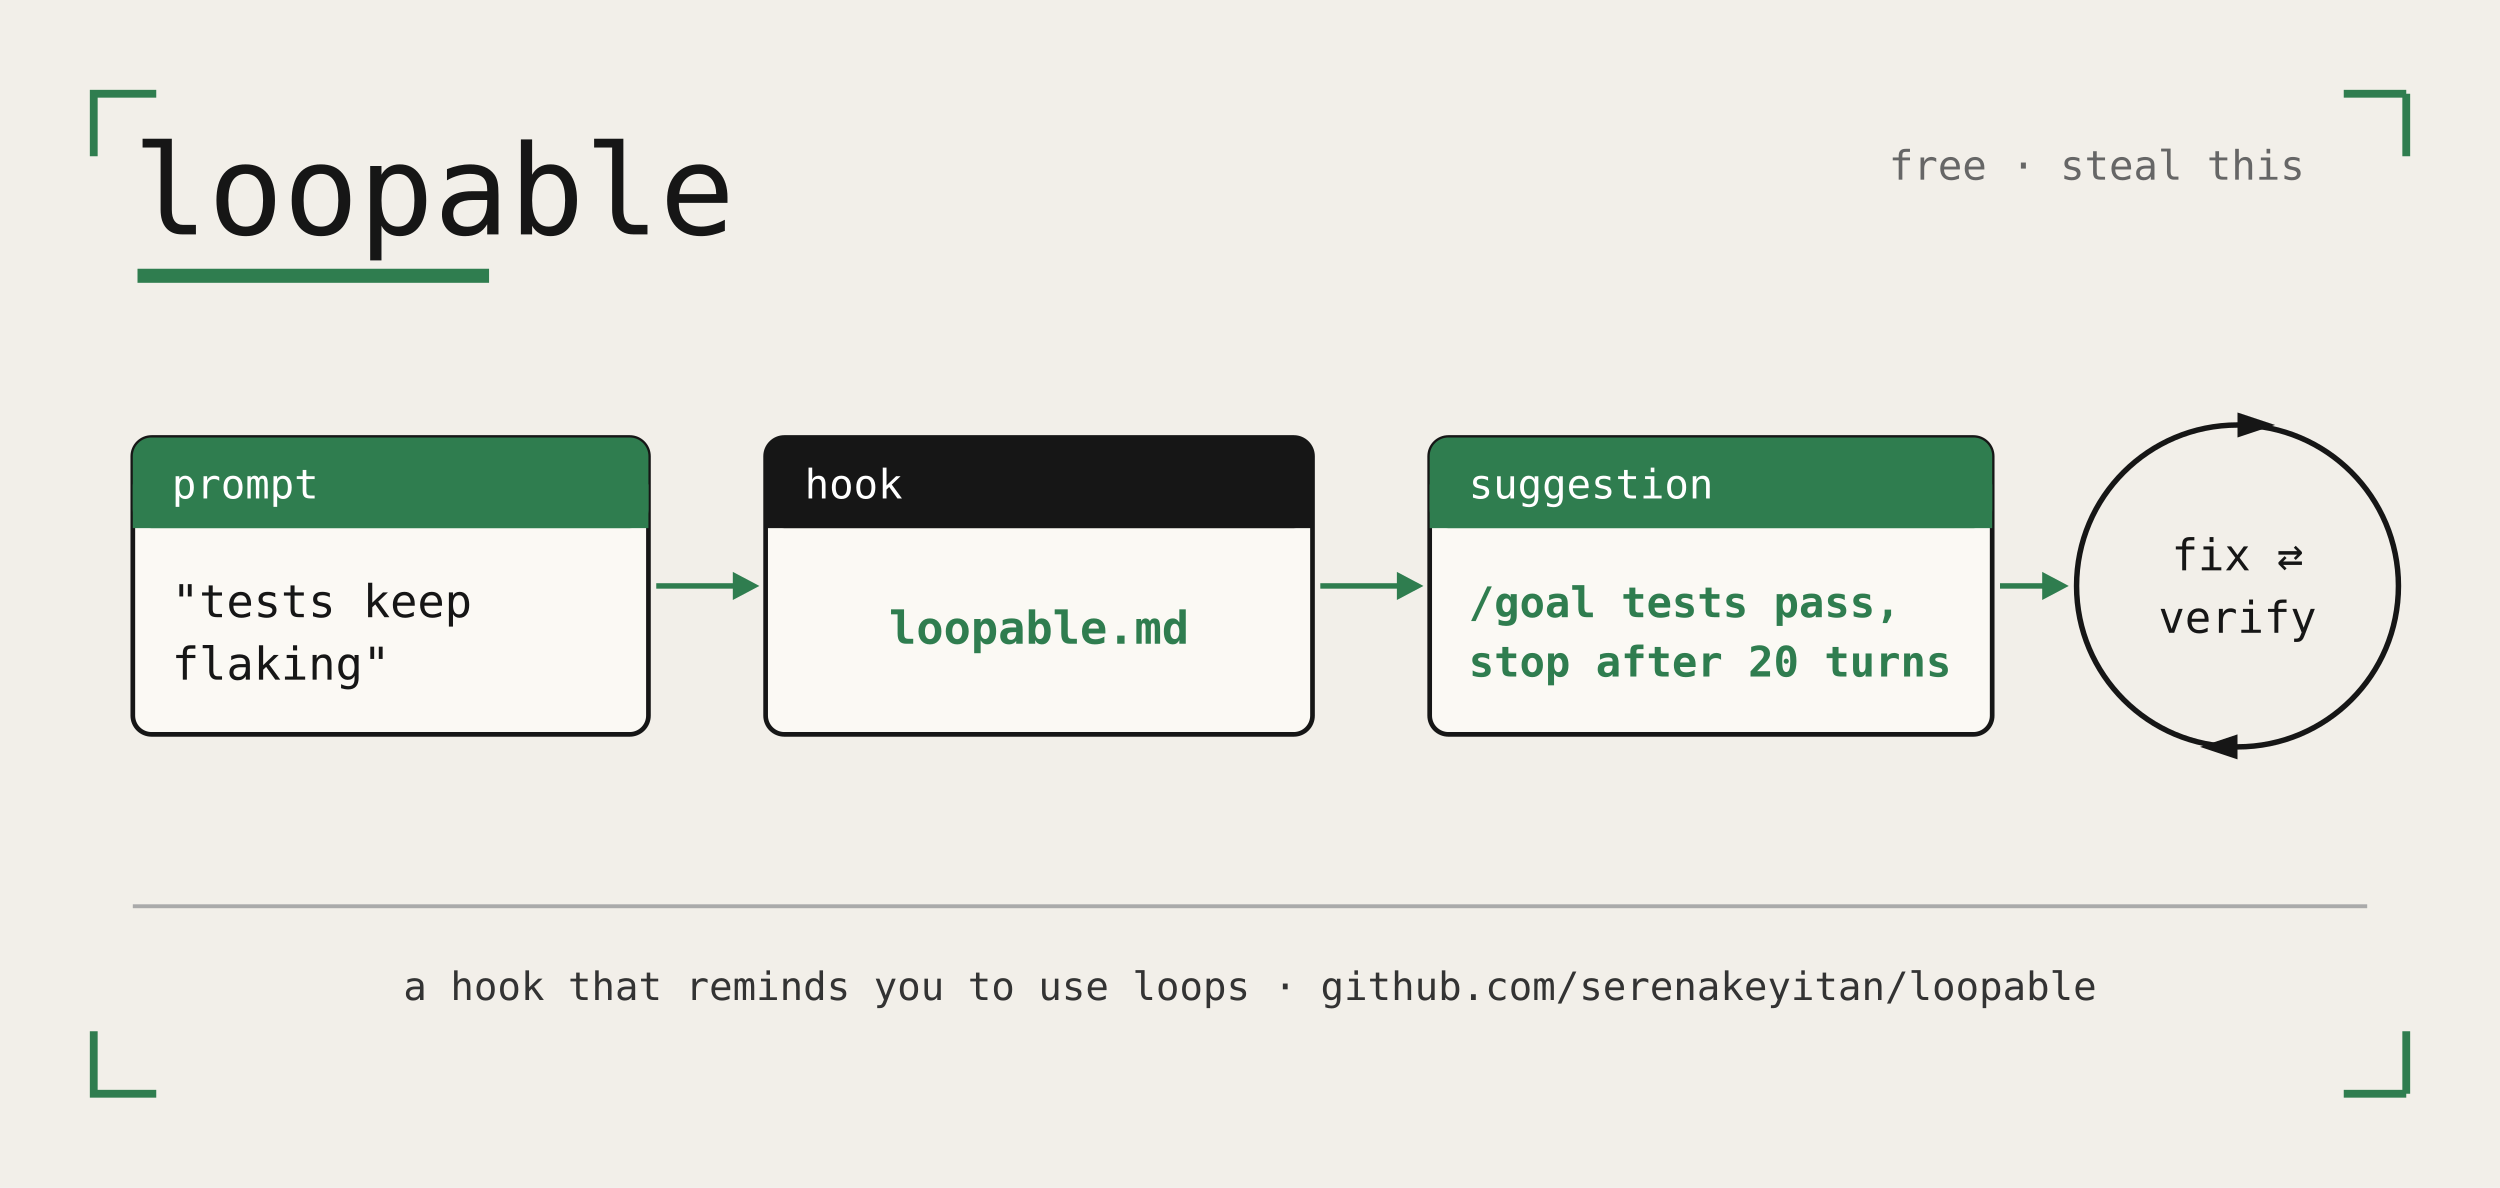
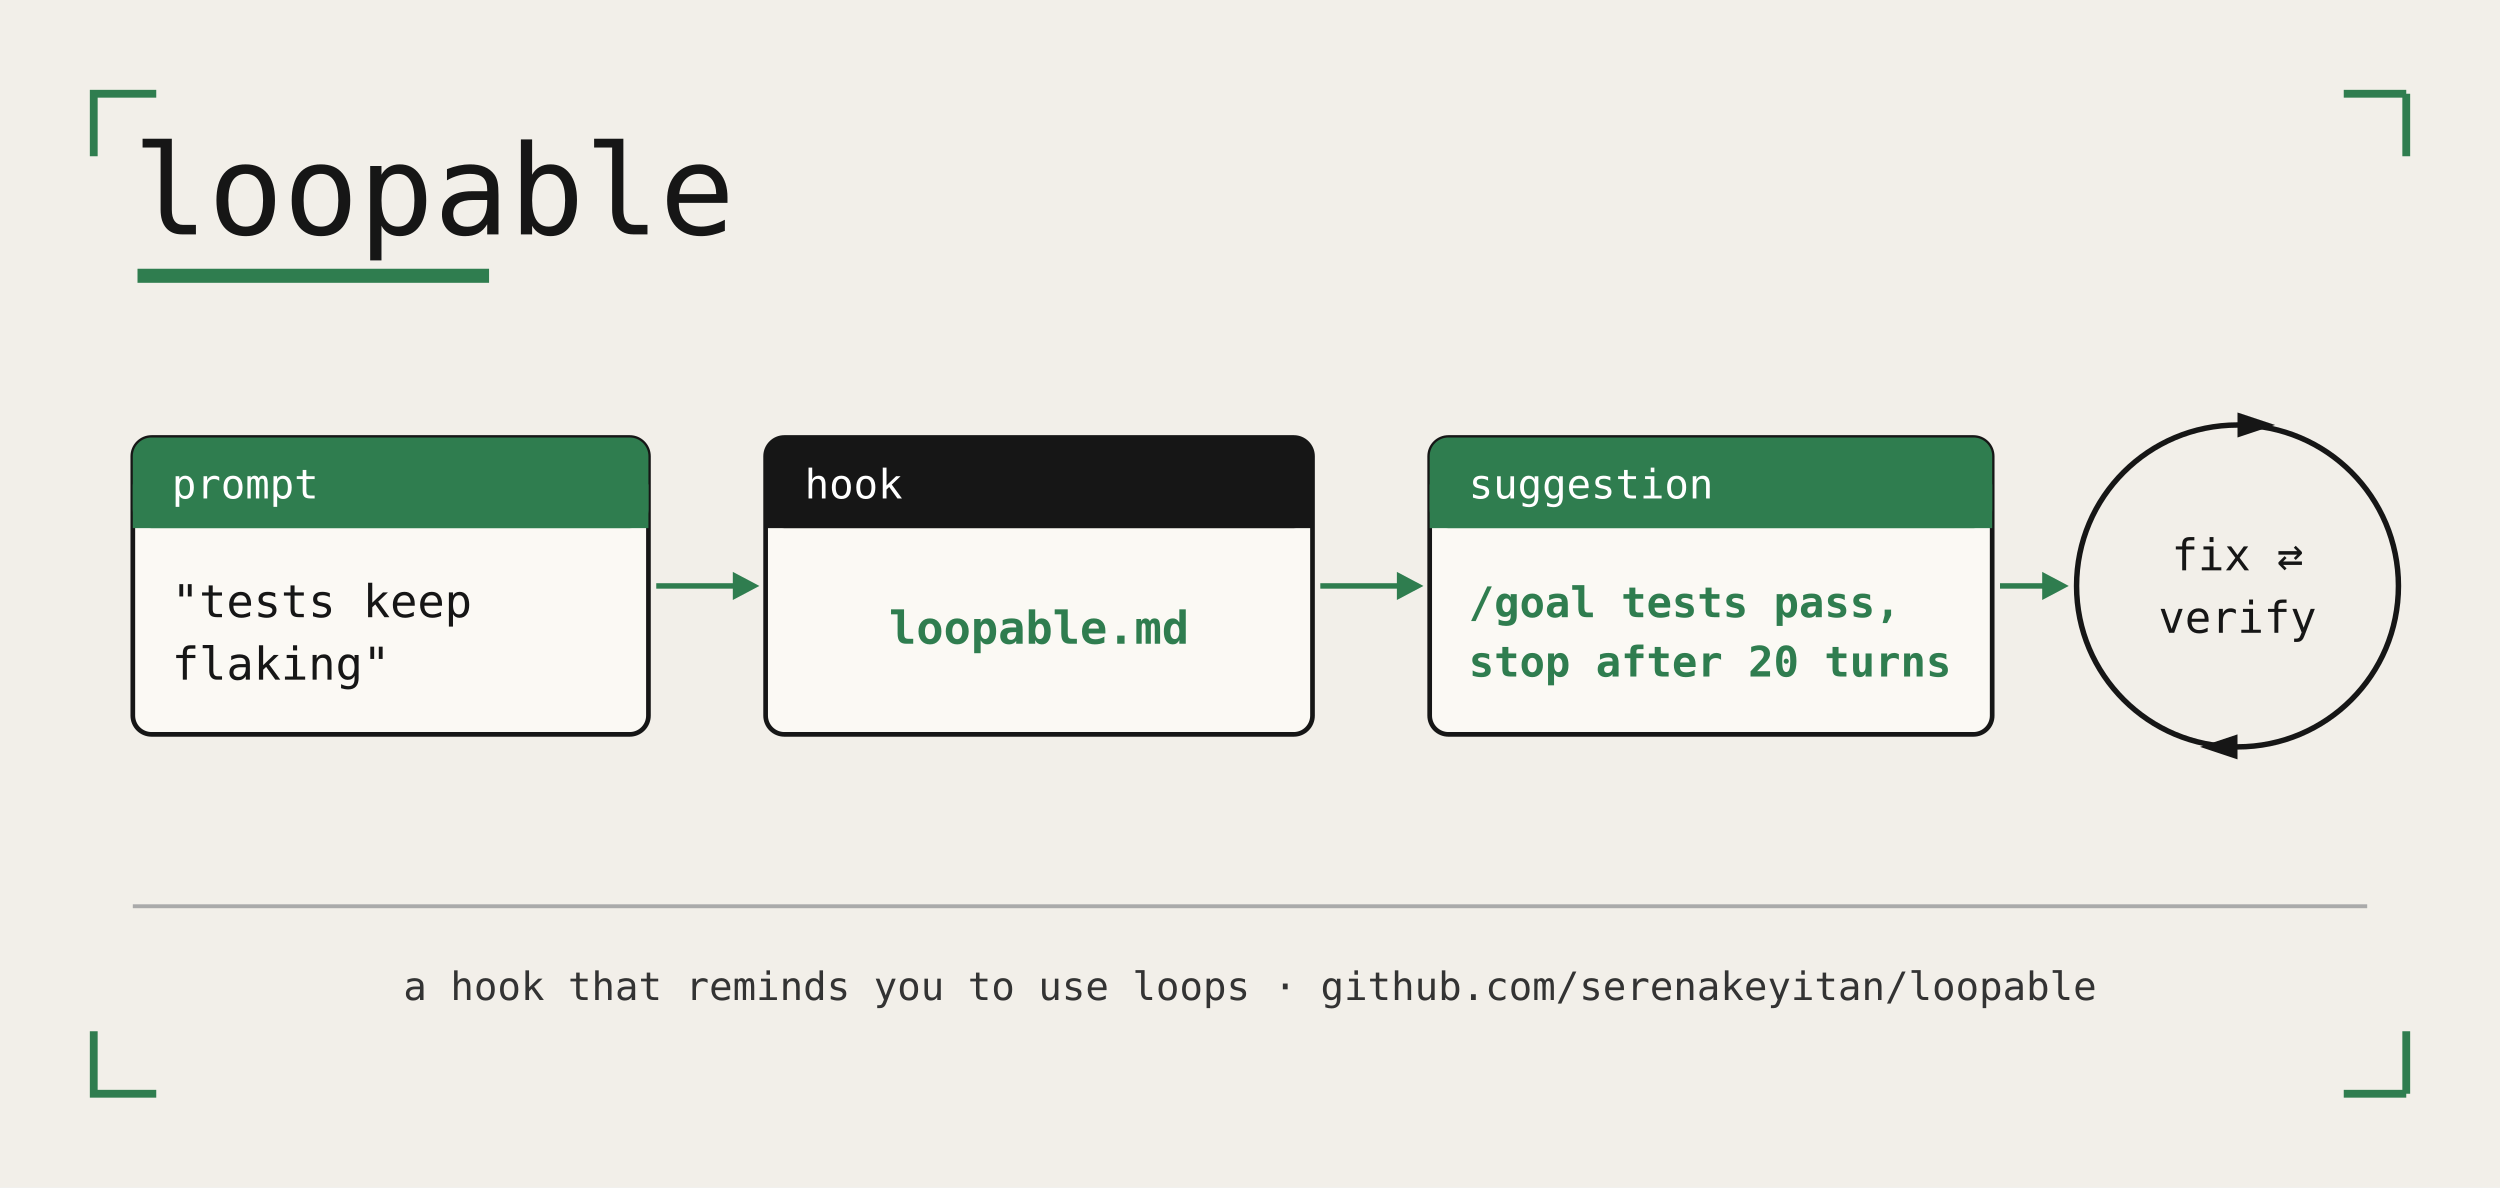
<svg xmlns="http://www.w3.org/2000/svg" viewBox="0 0 1600 760" font-family="ui-monospace, 'SF Mono', Menlo, monospace">
  <rect x="0" y="0" width="1600" height="760" fill="#f2efe9" />
  <path d="M60 100 v-40 h40" fill="none" stroke="#2f7d4f" stroke-width="5" />
  <path d="M1540 60 h-40 M1540 60 v40" fill="none" stroke="#2f7d4f" stroke-width="5" />
  <path d="M60 660 v40 h40" fill="none" stroke="#2f7d4f" stroke-width="5" />
  <path d="M1540 700 h-40 M1540 700 v-40" fill="none" stroke="#2f7d4f" stroke-width="5" />
  <text x="85" y="150" font-size="80" fill="#161616">loopable</text>
  <rect x="88" y="172" width="225" height="9" fill="#2f7d4f" />
-   <text x="1475" y="115" font-size="26" fill="#666" text-anchor="end">free · steal this</text>
  <rect x="85" y="280" width="330" height="190" rx="12" fill="#fbf9f4" stroke="#161616" stroke-width="3" />
  <rect x="85" y="280" width="330" height="58" rx="12" fill="#2f7d4f" />
  <rect x="85" y="310" width="330" height="28" fill="#2f7d4f" />
  <text x="110" y="319" font-size="26" fill="#fff">prompt</text>
  <text x="110" y="395" font-size="29" fill="#161616">"tests keep</text>
  <text x="110" y="435" font-size="29" fill="#161616"> flaking"</text>
  <line x1="420" y1="375" x2="478" y2="375" stroke="#2f7d4f" stroke-width="3.5" />
  <path d="M486 375 l-17 -9 v18 z" fill="#2f7d4f" />
  <rect x="490" y="280" width="350" height="190" rx="12" fill="#fbf9f4" stroke="#161616" stroke-width="3" />
  <rect x="490" y="280" width="350" height="58" rx="12" fill="#161616" />
  <rect x="490" y="310" width="350" height="28" fill="#161616" />
  <text x="515" y="319" font-size="26" fill="#fff">hook</text>
  <text x="665" y="412" font-size="29" fill="#2f7d4f" font-weight="bold" text-anchor="middle">loopable.md</text>
  <line x1="845" y1="375" x2="903" y2="375" stroke="#2f7d4f" stroke-width="3.5" />
  <path d="M911 375 l-17 -9 v18 z" fill="#2f7d4f" />
  <rect x="915" y="280" width="360" height="190" rx="12" fill="#fbf9f4" stroke="#161616" stroke-width="3" />
  <rect x="915" y="280" width="360" height="58" rx="12" fill="#2f7d4f" />
  <rect x="915" y="310" width="360" height="28" fill="#2f7d4f" />
  <text x="940" y="319" font-size="26" fill="#fff">suggestion</text>
  <text x="940" y="395" font-size="27" font-weight="bold" fill="#2f7d4f">/goal tests pass,</text>
  <text x="940" y="433" font-size="27" font-weight="bold" fill="#2f7d4f">stop after 20 turns</text>
  <line x1="1280" y1="375" x2="1316" y2="375" stroke="#2f7d4f" stroke-width="3.5" />
  <path d="M1324 375 l-17 -9 v18 z" fill="#2f7d4f" />
  <circle cx="1432" cy="375" r="103" fill="none" stroke="#161616" stroke-width="3.5" />
  <polygon points="1432,264 1456,272 1432,280" fill="#161616" />
  <polygon points="1432,470 1408,478 1432,486" fill="#161616" />
  <text x="1432" y="365" font-size="28" fill="#161616" text-anchor="middle">fix ⇄</text>
  <text x="1432" y="405" font-size="28" fill="#161616" text-anchor="middle">verify</text>
  <line x1="85" y1="580" x2="1515" y2="580" stroke="#aaa" stroke-width="2.5" />
  <text x="800" y="640" font-size="25" fill="#333" text-anchor="middle">a hook that reminds you to use loops · github.com/serenakeyitan/loopable</text>
</svg>
